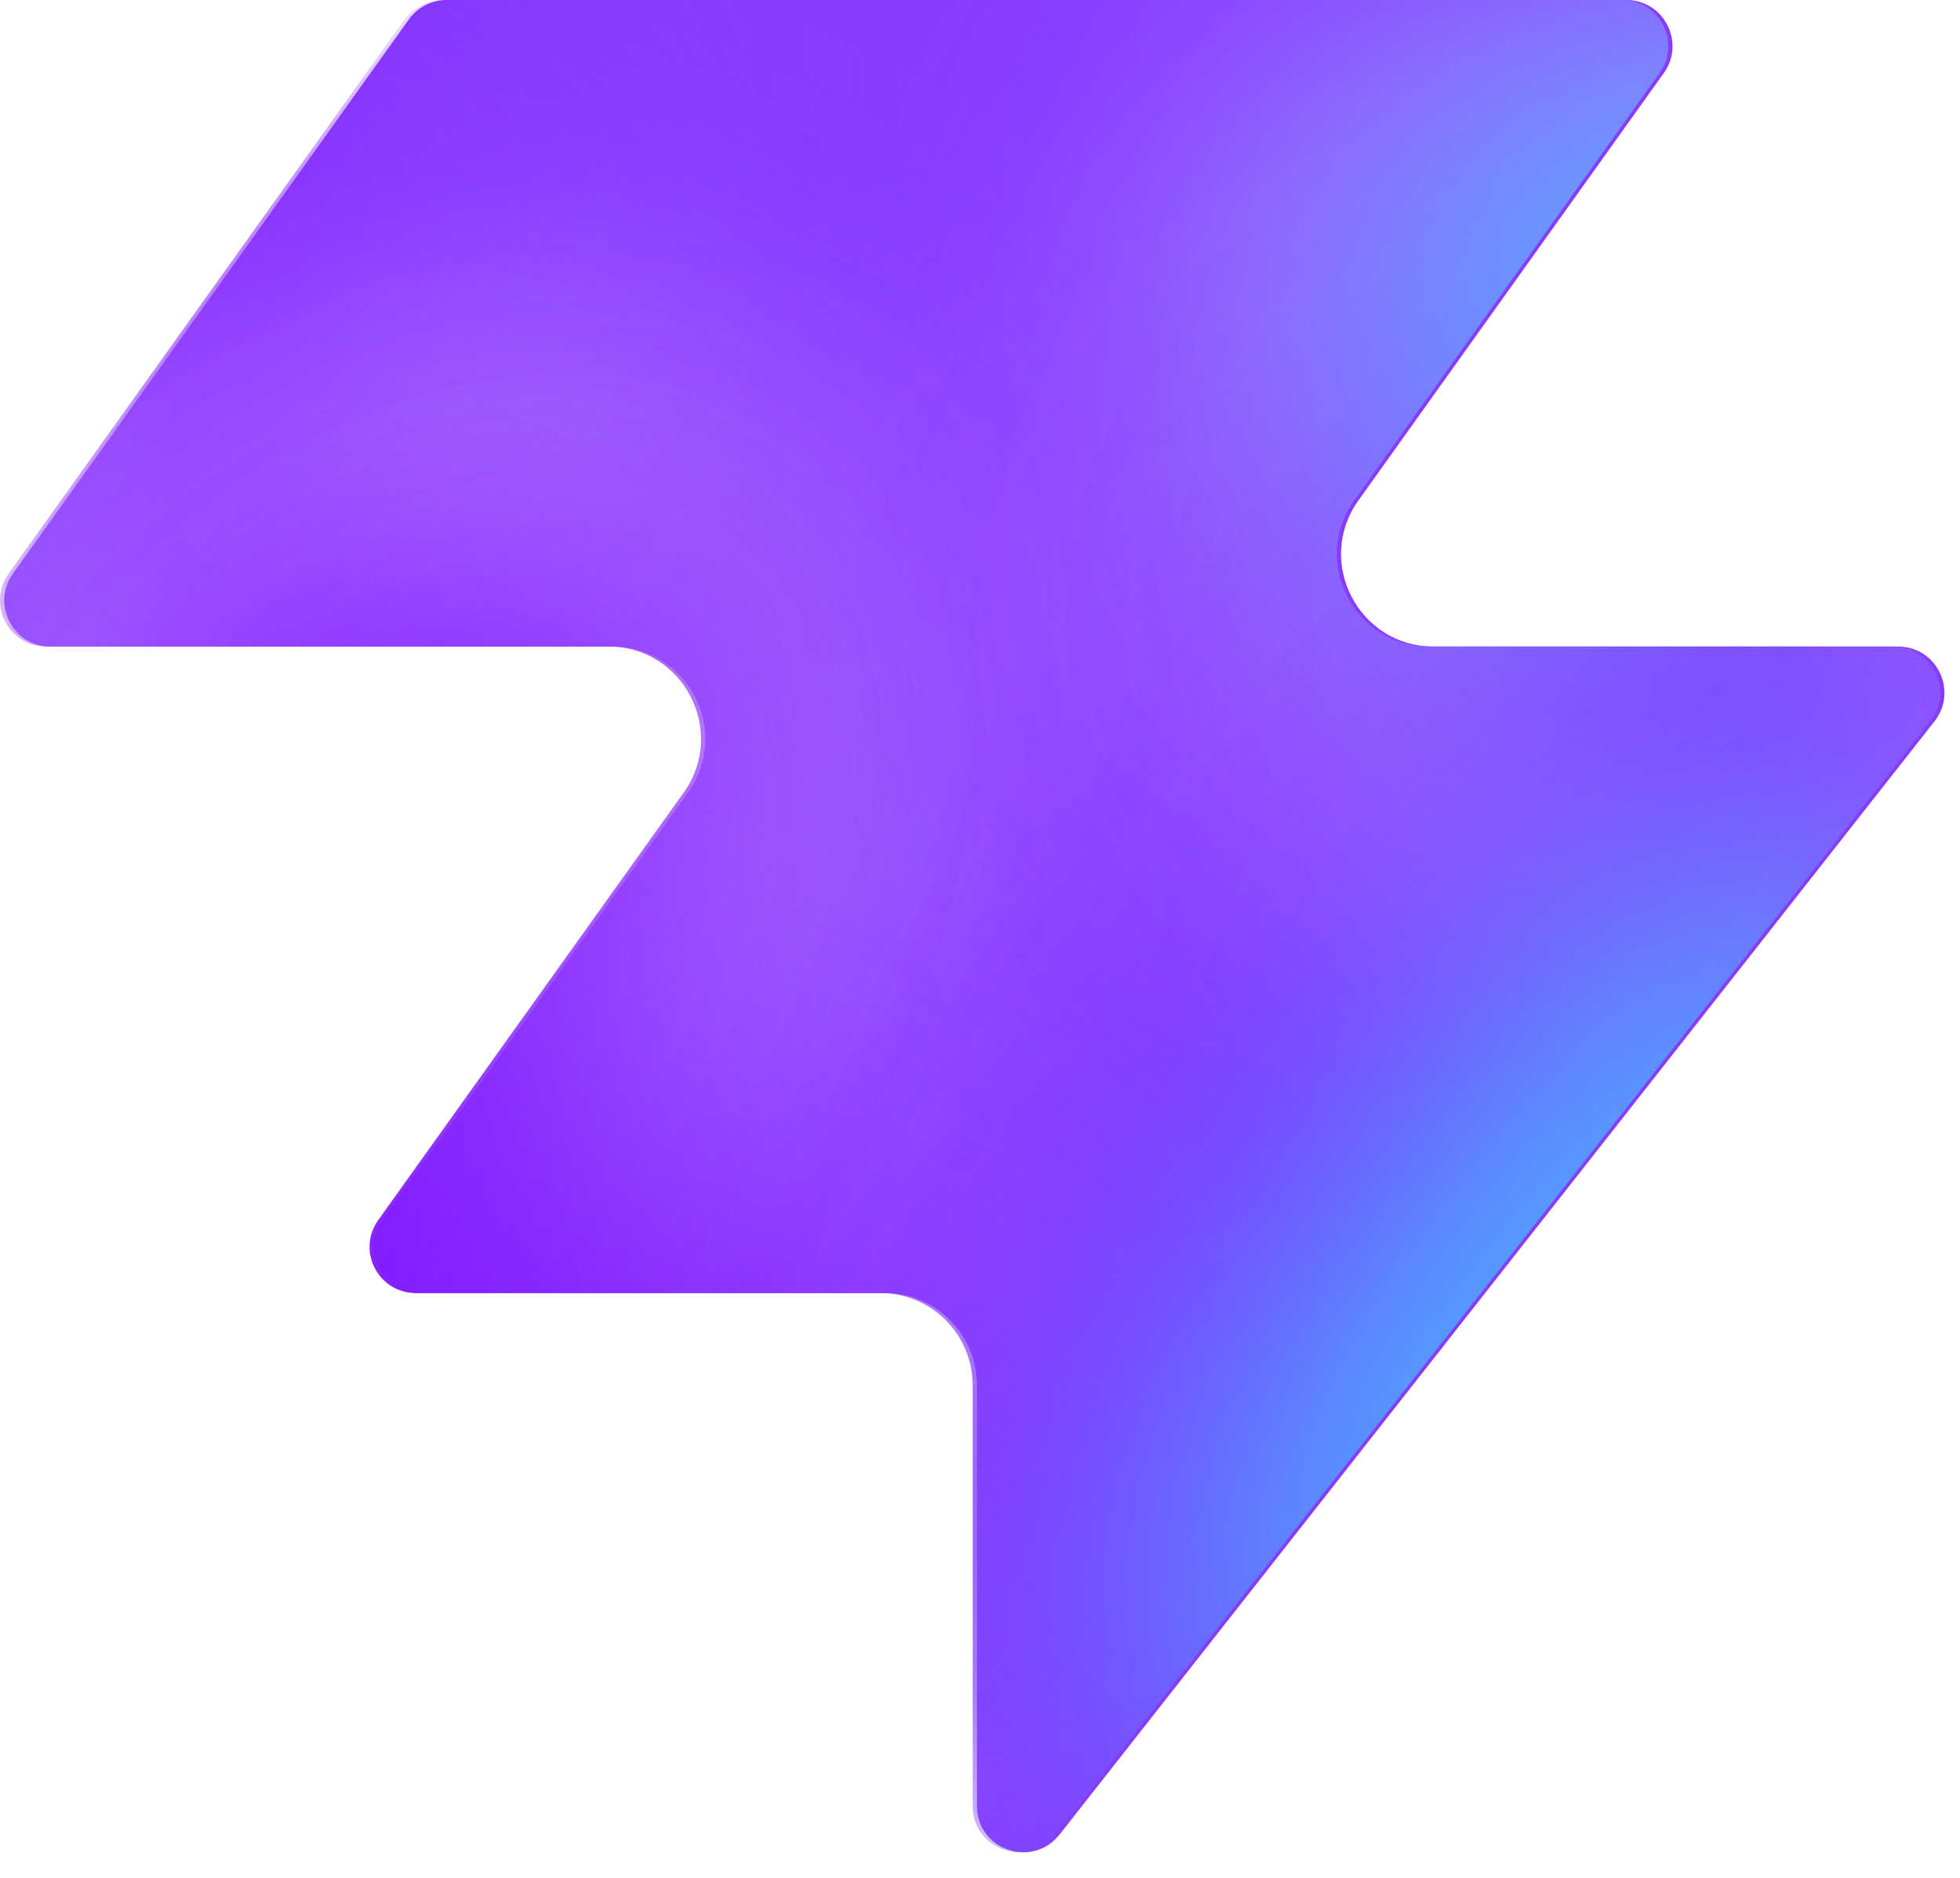
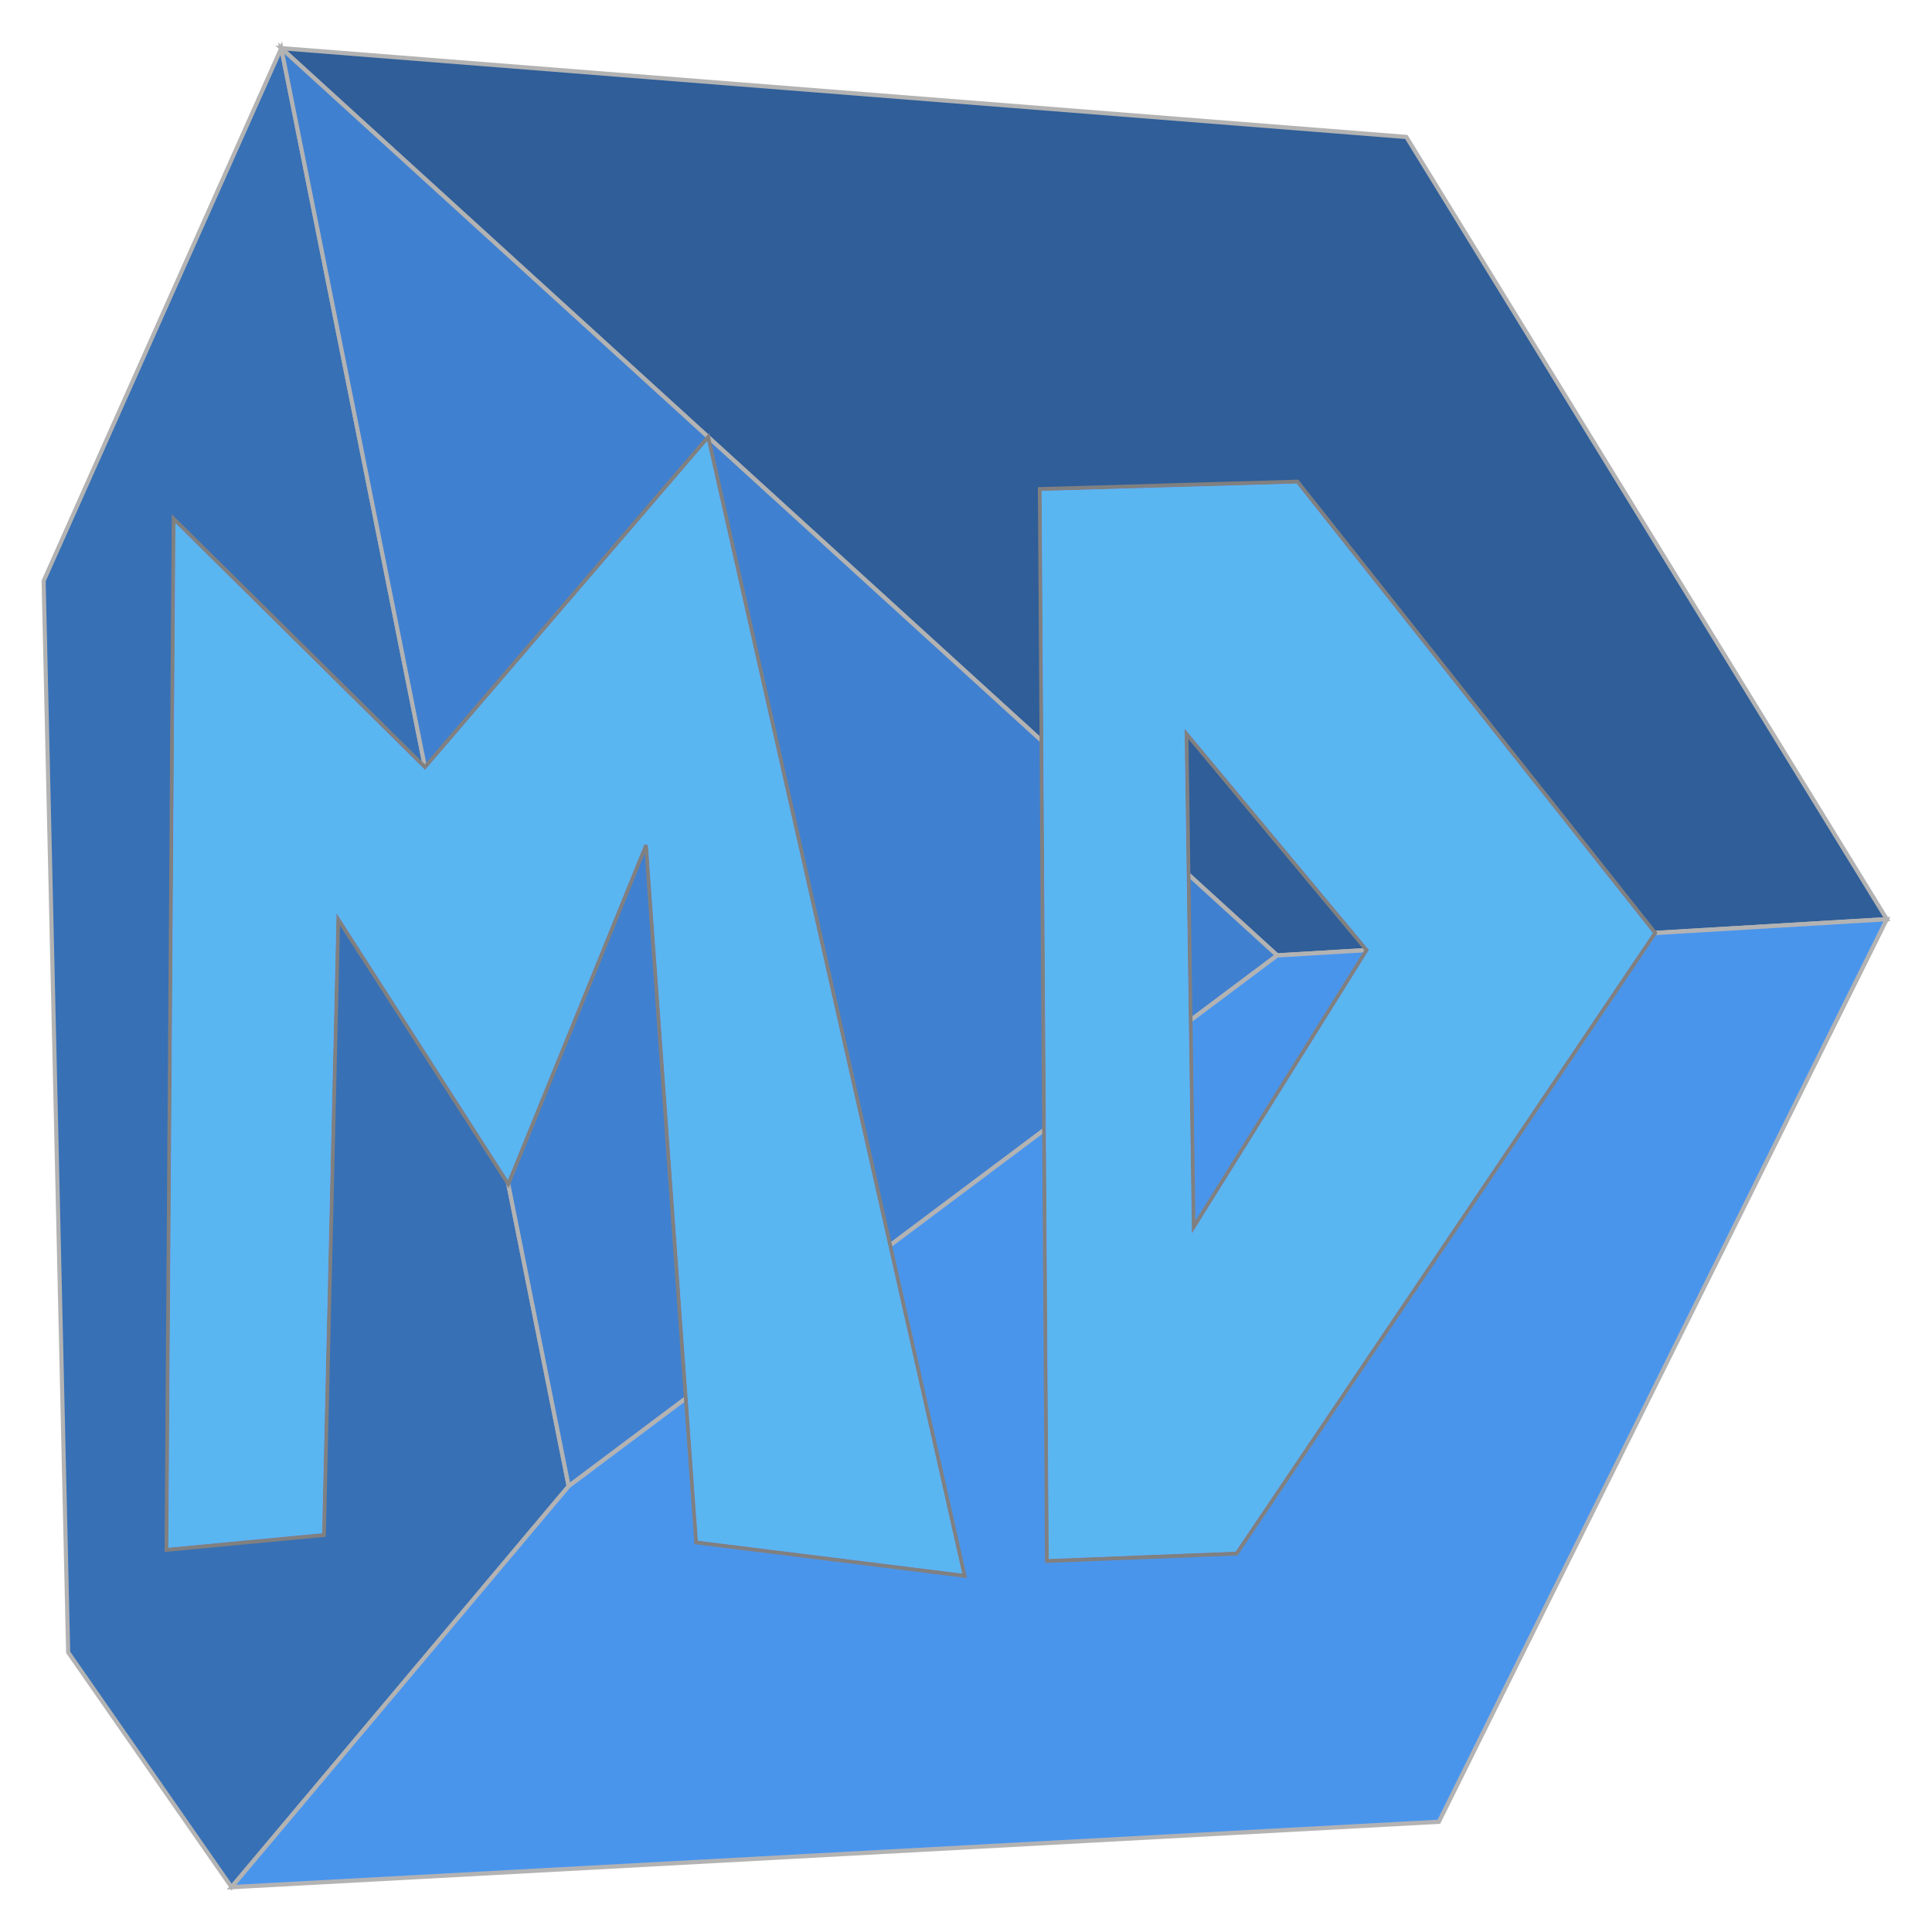
- <svg xmlns="http://www.w3.org/2000/svg" width="48" height="46" fill="none" viewBox="0 0 48 46">
-   <path fill="#863bff" d="M25.946 44.938c-.664.845-2.021.375-2.021-.698V33.937a2.26 2.26 0 0 0-2.262-2.262H10.287c-.92 0-1.456-1.04-.92-1.788l7.48-10.471c1.07-1.497 0-3.578-1.842-3.578H1.237c-.92 0-1.456-1.04-.92-1.788L10.013.474c.214-.297.556-.474.92-.474h28.894c.92 0 1.456 1.04.92 1.788l-7.48 10.471c-1.07 1.498 0 3.579 1.842 3.579h11.377c.943 0 1.473 1.088.89 1.83L25.947 44.94z" style="fill:#863bff;fill:color(display-p3 .525 .23 1);fill-opacity:1" />
-   <mask id="a" width="48" height="46" x="0" y="0" maskUnits="userSpaceOnUse" style="mask-type:alpha">
-     <path fill="#000" d="M25.842 44.938c-.664.844-2.021.375-2.021-.698V33.937a2.26 2.26 0 0 0-2.262-2.262H10.183c-.92 0-1.456-1.04-.92-1.788l7.48-10.471c1.07-1.498 0-3.579-1.842-3.579H1.133c-.92 0-1.456-1.04-.92-1.787L9.91.473c.214-.297.556-.474.92-.474h28.894c.92 0 1.456 1.04.92 1.788l-7.48 10.471c-1.07 1.498 0 3.578 1.842 3.578h11.377c.943 0 1.473 1.088.89 1.832L25.843 44.94z" style="fill:#000;fill-opacity:1" />
-   </mask>
-   <g mask="url(#a)">
-     <g filter="url(#b)">
-       <ellipse cx="5.508" cy="14.704" fill="#ede6ff" rx="5.508" ry="14.704" style="fill:#ede6ff;fill:color(display-p3 .927 .903 1);fill-opacity:1" transform="matrix(.00324 1 1 -.00324 -4.47 31.516)" />
-     </g>
-     <g filter="url(#c)">
-       <ellipse cx="10.399" cy="29.851" fill="#ede6ff" rx="10.399" ry="29.851" style="fill:#ede6ff;fill:color(display-p3 .927 .903 1);fill-opacity:1" transform="matrix(.00324 1 1 -.00324 -39.328 7.883)" />
-     </g>
-     <g filter="url(#d)">
-       <ellipse cx="5.508" cy="30.487" fill="#7e14ff" rx="5.508" ry="30.487" style="fill:#7e14ff;fill:color(display-p3 .492 .077 1);fill-opacity:1" transform="rotate(89.814 -25.913 -14.639)scale(1 -1)" />
-     </g>
-     <g filter="url(#e)">
-       <ellipse cx="5.508" cy="30.599" fill="#7e14ff" rx="5.508" ry="30.599" style="fill:#7e14ff;fill:color(display-p3 .492 .077 1);fill-opacity:1" transform="rotate(89.814 -32.644 -3.334)scale(1 -1)" />
-     </g>
-     <g filter="url(#f)">
-       <ellipse cx="5.508" cy="30.599" fill="#7e14ff" rx="5.508" ry="30.599" style="fill:#7e14ff;fill:color(display-p3 .492 .077 1);fill-opacity:1" transform="matrix(.00324 1 1 -.00324 -34.34 30.47)" />
-     </g>
-     <g filter="url(#g)">
-       <ellipse cx="14.072" cy="22.078" fill="#ede6ff" rx="14.072" ry="22.078" style="fill:#ede6ff;fill:color(display-p3 .927 .903 1);fill-opacity:1" transform="rotate(93.35 24.506 48.493)scale(-1 1)" />
-     </g>
-     <g filter="url(#h)">
-       <ellipse cx="3.47" cy="21.501" fill="#7e14ff" rx="3.47" ry="21.501" style="fill:#7e14ff;fill:color(display-p3 .492 .077 1);fill-opacity:1" transform="rotate(89.009 28.708 47.59)scale(-1 1)" />
-     </g>
-     <g filter="url(#i)">
-       <ellipse cx="3.47" cy="21.501" fill="#7e14ff" rx="3.47" ry="21.501" style="fill:#7e14ff;fill:color(display-p3 .492 .077 1);fill-opacity:1" transform="rotate(89.009 28.708 47.59)scale(-1 1)" />
-     </g>
-     <g filter="url(#j)">
-       <ellipse cx=".387" cy="8.972" fill="#7e14ff" rx="4.407" ry="29.108" style="fill:#7e14ff;fill:color(display-p3 .492 .077 1);fill-opacity:1" transform="rotate(39.51 .387 8.972)" />
-     </g>
-     <g filter="url(#k)">
-       <ellipse cx="47.523" cy="-6.092" fill="#7e14ff" rx="4.407" ry="29.108" style="fill:#7e14ff;fill:color(display-p3 .492 .077 1);fill-opacity:1" transform="rotate(37.892 47.523 -6.092)" />
-     </g>
-     <g filter="url(#l)">
-       <ellipse cx="41.412" cy="6.333" fill="#47bfff" rx="5.971" ry="9.665" style="fill:#47bfff;fill:color(display-p3 .28 .748 1);fill-opacity:1" transform="rotate(37.892 41.412 6.333)" />
-     </g>
-     <g filter="url(#m)">
-       <ellipse cx="-1.879" cy="38.332" fill="#7e14ff" rx="4.407" ry="29.108" style="fill:#7e14ff;fill:color(display-p3 .492 .077 1);fill-opacity:1" transform="rotate(37.892 -1.88 38.332)" />
-     </g>
-     <g filter="url(#n)">
-       <ellipse cx="-1.879" cy="38.332" fill="#7e14ff" rx="4.407" ry="29.108" style="fill:#7e14ff;fill:color(display-p3 .492 .077 1);fill-opacity:1" transform="rotate(37.892 -1.88 38.332)" />
-     </g>
-     <g filter="url(#o)">
-       <ellipse cx="35.651" cy="29.907" fill="#7e14ff" rx="4.407" ry="29.108" style="fill:#7e14ff;fill:color(display-p3 .492 .077 1);fill-opacity:1" transform="rotate(37.892 35.651 29.907)" />
-     </g>
-     <g filter="url(#p)">
-       <ellipse cx="38.418" cy="32.4" fill="#47bfff" rx="5.971" ry="15.297" style="fill:#47bfff;fill:color(display-p3 .28 .748 1);fill-opacity:1" transform="rotate(37.892 38.418 32.4)" />
-     </g>
-   </g>
+ <svg xmlns="http://www.w3.org/2000/svg" width="512" height="512" viewBox="0 0 135.467 135.467">
  <defs>
-     <filter id="b" width="60.045" height="41.654" x="-19.77" y="16.149" color-interpolation-filters="sRGB" filterUnits="userSpaceOnUse">
-       <feFlood flood-opacity="0" result="BackgroundImageFix" />
-       <feBlend in="SourceGraphic" in2="BackgroundImageFix" result="shape" />
-       <feGaussianBlur result="effect1_foregroundBlur_2002_17158" stdDeviation="7.659" />
-     </filter>
-     <filter id="c" width="90.34" height="51.437" x="-54.613" y="-7.533" color-interpolation-filters="sRGB" filterUnits="userSpaceOnUse">
-       <feFlood flood-opacity="0" result="BackgroundImageFix" />
-       <feBlend in="SourceGraphic" in2="BackgroundImageFix" result="shape" />
-       <feGaussianBlur result="effect1_foregroundBlur_2002_17158" stdDeviation="7.659" />
-     </filter>
-     <filter id="d" width="79.355" height="29.4" x="-49.64" y="2.03" color-interpolation-filters="sRGB" filterUnits="userSpaceOnUse">
-       <feFlood flood-opacity="0" result="BackgroundImageFix" />
-       <feBlend in="SourceGraphic" in2="BackgroundImageFix" result="shape" />
-       <feGaussianBlur result="effect1_foregroundBlur_2002_17158" stdDeviation="4.596" />
-     </filter>
-     <filter id="e" width="79.579" height="29.4" x="-45.045" y="20.029" color-interpolation-filters="sRGB" filterUnits="userSpaceOnUse">
-       <feFlood flood-opacity="0" result="BackgroundImageFix" />
-       <feBlend in="SourceGraphic" in2="BackgroundImageFix" result="shape" />
-       <feGaussianBlur result="effect1_foregroundBlur_2002_17158" stdDeviation="4.596" />
-     </filter>
-     <filter id="f" width="79.579" height="29.4" x="-43.513" y="21.178" color-interpolation-filters="sRGB" filterUnits="userSpaceOnUse">
-       <feFlood flood-opacity="0" result="BackgroundImageFix" />
-       <feBlend in="SourceGraphic" in2="BackgroundImageFix" result="shape" />
-       <feGaussianBlur result="effect1_foregroundBlur_2002_17158" stdDeviation="4.596" />
-     </filter>
-     <filter id="g" width="74.749" height="58.852" x="15.756" y="-17.901" color-interpolation-filters="sRGB" filterUnits="userSpaceOnUse">
-       <feFlood flood-opacity="0" result="BackgroundImageFix" />
-       <feBlend in="SourceGraphic" in2="BackgroundImageFix" result="shape" />
-       <feGaussianBlur result="effect1_foregroundBlur_2002_17158" stdDeviation="7.659" />
-     </filter>
-     <filter id="h" width="61.377" height="25.362" x="23.548" y="2.284" color-interpolation-filters="sRGB" filterUnits="userSpaceOnUse">
-       <feFlood flood-opacity="0" result="BackgroundImageFix" />
-       <feBlend in="SourceGraphic" in2="BackgroundImageFix" result="shape" />
-       <feGaussianBlur result="effect1_foregroundBlur_2002_17158" stdDeviation="4.596" />
-     </filter>
-     <filter id="i" width="61.377" height="25.362" x="23.548" y="2.284" color-interpolation-filters="sRGB" filterUnits="userSpaceOnUse">
-       <feFlood flood-opacity="0" result="BackgroundImageFix" />
-       <feBlend in="SourceGraphic" in2="BackgroundImageFix" result="shape" />
-       <feGaussianBlur result="effect1_foregroundBlur_2002_17158" stdDeviation="4.596" />
-     </filter>
-     <filter id="j" width="56.045" height="63.649" x="-27.636" y="-22.853" color-interpolation-filters="sRGB" filterUnits="userSpaceOnUse">
-       <feFlood flood-opacity="0" result="BackgroundImageFix" />
-       <feBlend in="SourceGraphic" in2="BackgroundImageFix" result="shape" />
-       <feGaussianBlur result="effect1_foregroundBlur_2002_17158" stdDeviation="4.596" />
-     </filter>
-     <filter id="k" width="54.814" height="64.646" x="20.116" y="-38.415" color-interpolation-filters="sRGB" filterUnits="userSpaceOnUse">
-       <feFlood flood-opacity="0" result="BackgroundImageFix" />
-       <feBlend in="SourceGraphic" in2="BackgroundImageFix" result="shape" />
-       <feGaussianBlur result="effect1_foregroundBlur_2002_17158" stdDeviation="4.596" />
-     </filter>
-     <filter id="l" width="33.541" height="35.313" x="24.641" y="-11.323" color-interpolation-filters="sRGB" filterUnits="userSpaceOnUse">
-       <feFlood flood-opacity="0" result="BackgroundImageFix" />
-       <feBlend in="SourceGraphic" in2="BackgroundImageFix" result="shape" />
-       <feGaussianBlur result="effect1_foregroundBlur_2002_17158" stdDeviation="4.596" />
-     </filter>
-     <filter id="m" width="54.814" height="64.646" x="-29.286" y="6.009" color-interpolation-filters="sRGB" filterUnits="userSpaceOnUse">
-       <feFlood flood-opacity="0" result="BackgroundImageFix" />
-       <feBlend in="SourceGraphic" in2="BackgroundImageFix" result="shape" />
-       <feGaussianBlur result="effect1_foregroundBlur_2002_17158" stdDeviation="4.596" />
-     </filter>
-     <filter id="n" width="54.814" height="64.646" x="-29.286" y="6.009" color-interpolation-filters="sRGB" filterUnits="userSpaceOnUse">
-       <feFlood flood-opacity="0" result="BackgroundImageFix" />
-       <feBlend in="SourceGraphic" in2="BackgroundImageFix" result="shape" />
-       <feGaussianBlur result="effect1_foregroundBlur_2002_17158" stdDeviation="4.596" />
-     </filter>
-     <filter id="o" width="54.814" height="64.646" x="8.244" y="-2.416" color-interpolation-filters="sRGB" filterUnits="userSpaceOnUse">
-       <feFlood flood-opacity="0" result="BackgroundImageFix" />
-       <feBlend in="SourceGraphic" in2="BackgroundImageFix" result="shape" />
-       <feGaussianBlur result="effect1_foregroundBlur_2002_17158" stdDeviation="4.596" />
-     </filter>
-     <filter id="p" width="39.409" height="43.623" x="18.713" y="10.588" color-interpolation-filters="sRGB" filterUnits="userSpaceOnUse">
-       <feFlood flood-opacity="0" result="BackgroundImageFix" />
-       <feBlend in="SourceGraphic" in2="BackgroundImageFix" result="shape" />
-       <feGaussianBlur result="effect1_foregroundBlur_2002_17158" stdDeviation="4.596" />
+     <filter id="c" color-interpolation-filters="sRGB">
+       <feColorMatrix type="hueRotate" values="42" />
+       <feColorMatrix type="saturate" values="0.839" />
    </filter>
  </defs>
+   <g transform="matrix(0.994208,0,0,1.030329,-2.381998,-2.120895)">
+     <path style="fill:#008585;stroke:#b3b3b3;stroke-width:0.289;filter:url(#c)" d="M 22.233,5.336 5.472,41.594 7.203,114.503 18.725,130.486 42.502,103.195 Z" />
+     <path style="fill:#007070;stroke:#b3b3b3;stroke-width:0.289;filter:url(#c)" d="m 22.233,5.336 79.347,6.043 33.886,53.233 -42.997,2.464 z" />
+     <path style="fill:#009999;stroke:#b3b3b3;stroke-width:0.289;filter:url(#c)" d="M 22.233,5.336 42.502,103.195 92.47,67.076 Z" />
+     <path style="fill:#00b2b2;stroke:#b3b3b3;stroke-width:0.289;filter:url(#c)" d="M 18.725,130.486 103.875,126.036 135.467,64.613 92.47,67.076 42.502,103.195 Z" />
+     <path style="fill:#00dada;stroke:#808080;stroke-width:0.265;filter:url(#c)" d="m 14.64,37.358 -0.505,70.172 11.106,-1.01 1.01,-41.901 11.992,18.016 9.716,-23.064 3.534,47.454 18.931,2.272 L 52.339,31.8 32.367,54.265 Z" />
+     <path style="fill:#00dada;stroke:#808080;stroke-width:0.265;filter:url(#c)" d="m 93.899,34.834 -18.174,0.505 0.505,72.949 13.378,-0.505 29.52,-42.233 z M 86.074,51.998 98.778,66.715 86.579,85.569 Z" />
+   </g>
</svg>
